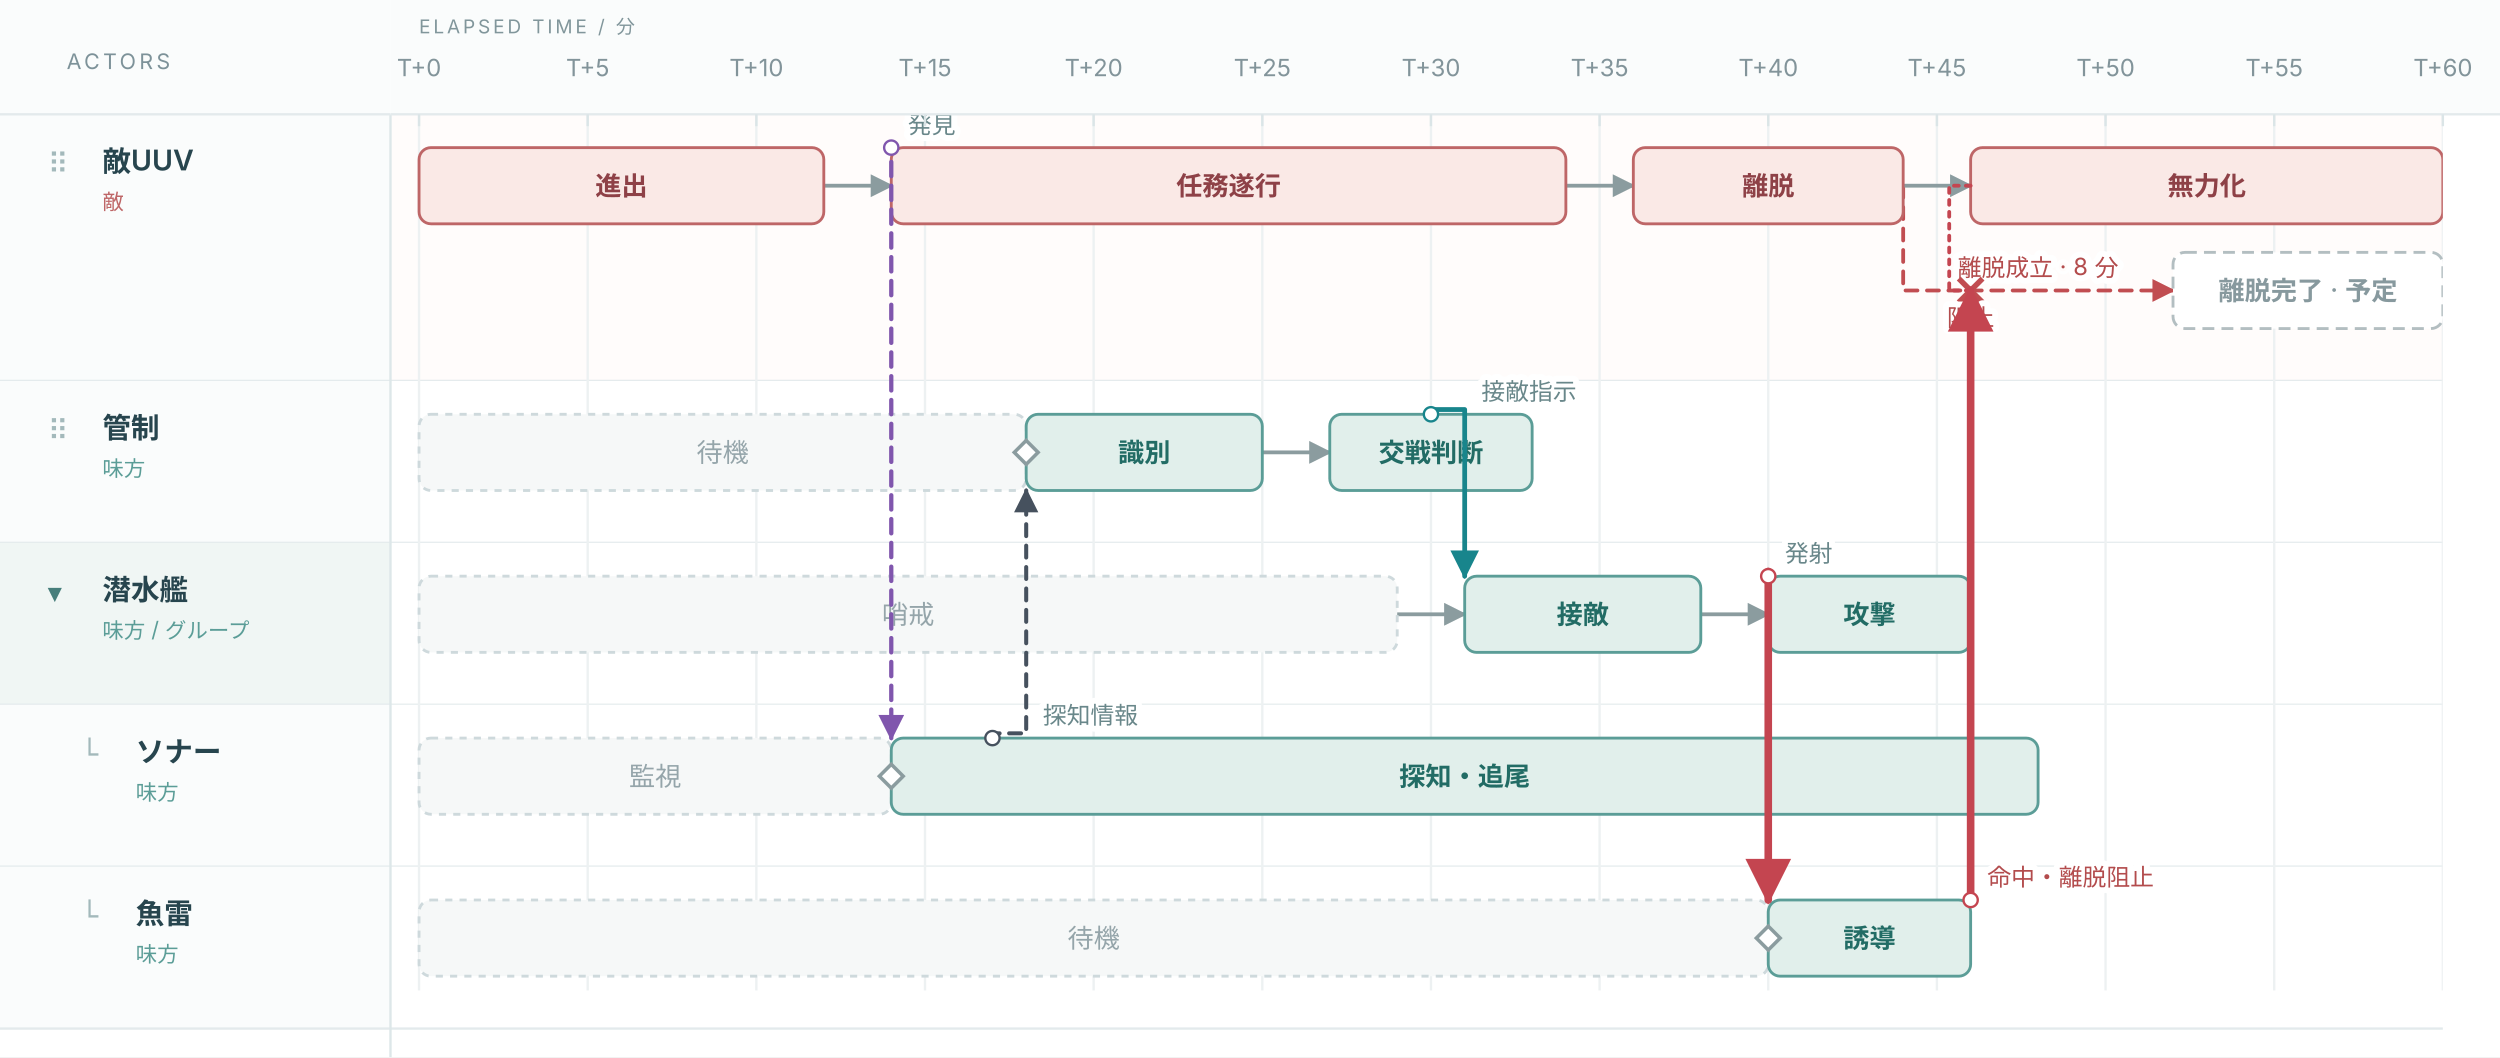
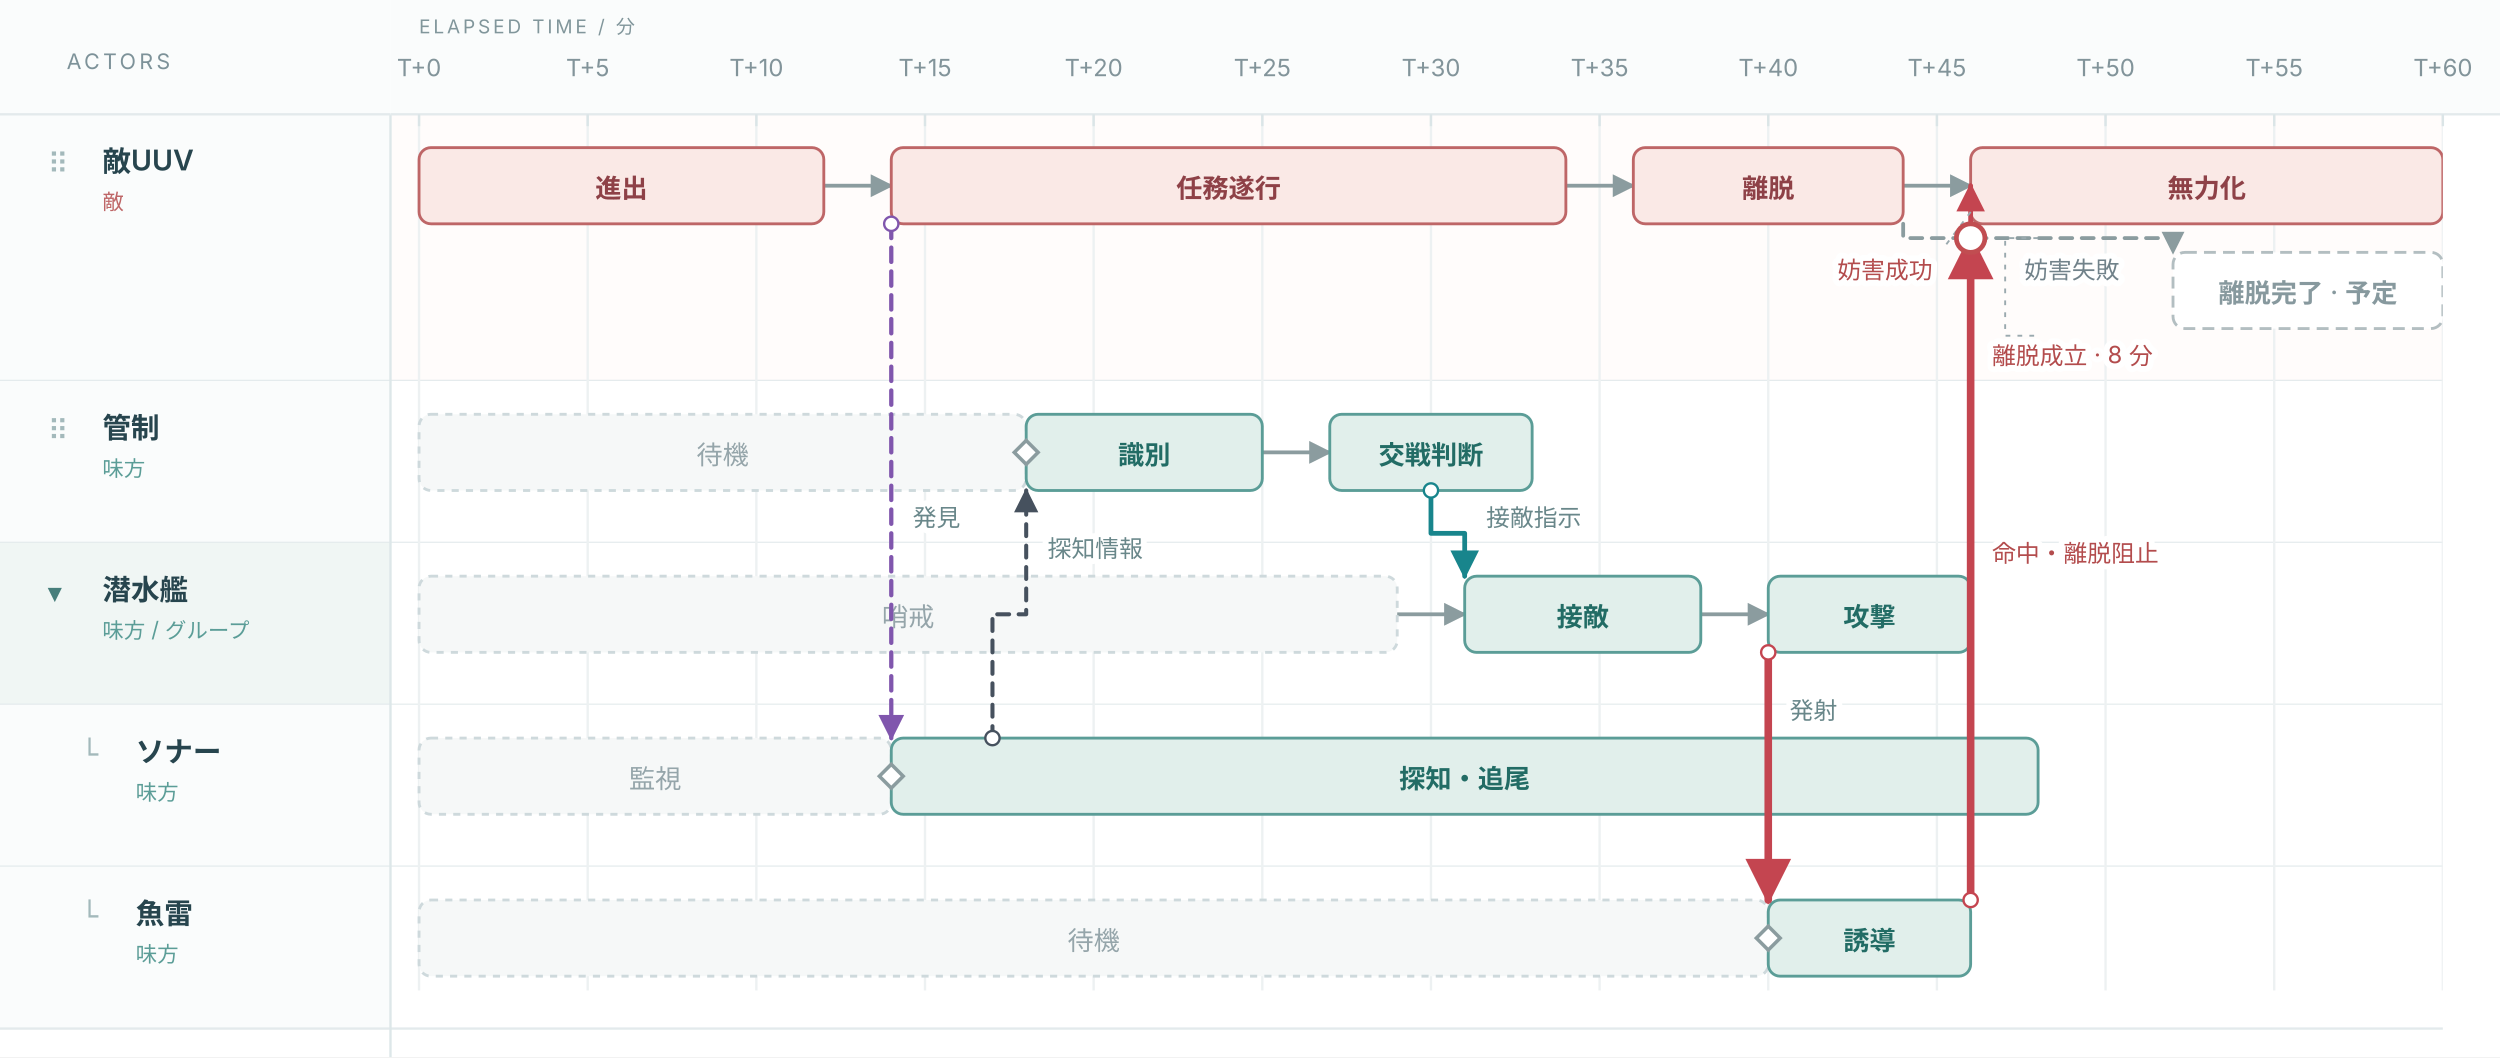
- <svg xmlns="http://www.w3.org/2000/svg" id="timeline" role="img" aria-label="Mission State Timeline" data-view="mission" width="1050" height="444" viewBox="0 0 1050 444">
+ <svg xmlns="http://www.w3.org/2000/svg" id="timeline" role="img" aria-label="Mission State Timeline" data-view="mission" width="1050" height="444" data-base-height="444" viewBox="0 0 1050 444">
  <style>
-     text{font-family:Inter,"Segoe UI","Noto Sans JP",sans-serif}.grid{stroke:#edf1f2;stroke-width:1}.tick{fill:#82949a;font-size:10px}.rowline{stroke:#e3eaec;stroke-width:1}.state{cursor:grab}.state:active{cursor:grabbing}.state .body{stroke-width:1.2}.state.selected .body{stroke:#087f80;stroke-width:2.4}.state:hover .body{stroke-width:2}.state text{pointer-events:none}.state .resize{cursor:ew-resize;fill:#fff;fill-opacity:0}.state .handle-line{stroke:#69948d;opacity:0;pointer-events:none}.state:hover .handle-line,.state.selected .handle-line{opacity:1}.edge{cursor:pointer}.edge .hit{stroke:transparent;stroke-width:13;fill:none}.edge .line{fill:none;stroke-linejoin:round;stroke-linecap:round;stroke-width:1.6}.edge.selected .line{stroke-width:3}.edge:hover .line{stroke-width:2.6}.edge-label{font-size:10px;paint-order:stroke;stroke:#fff;stroke-width:5;stroke-linejoin:round;fill:#69878a}.edge.block .edge-label{fill:#b34c4d}.dimmed{opacity:.17}.actor-label{cursor:grab}.actor-label text{pointer-events:none}.actor-label:hover .actor-bg{fill:#edf5f3}.actor-label.selected .actor-bg{fill:#e4f1ec}.actor-label .actor-name{font-size:12px;fill:#27454e;font-weight:600}.blocked-cross{stroke:#c14d51;stroke-width:2.3;fill:none}.pending-ring{fill:none;stroke:#098784;stroke-width:2;stroke-dasharray:4 3}.drop-indicator{stroke:#087f80;stroke-width:3}.export-hide{display:none}svg[data-view="interaction"] .state:not(.selected) .body{fill-opacity:.25}
+     text{font-family:Inter,"Segoe UI","Noto Sans JP",sans-serif}.grid{stroke:#edf1f2;stroke-width:1}.tick{fill:#82949a;font-size:10px}.rowline{stroke:#e3eaec;stroke-width:1}.state{cursor:grab}.state:active{cursor:grabbing}.state .body{stroke-width:1.2}.state.selected .body{stroke:#087f80;stroke-width:2.4}.state:hover .body{stroke-width:2}.state text{pointer-events:none}.state .resize{cursor:ew-resize;fill:#fff;fill-opacity:0}.state .handle-line{stroke:#69948d;opacity:0;pointer-events:none}.state:hover .handle-line,.state.selected .handle-line{opacity:1}.edge{cursor:pointer}.edge .hit{stroke:transparent;stroke-width:13;fill:none}.edge .line{fill:none;stroke-linejoin:round;stroke-linecap:round;stroke-width:1.6}.edge.selected .line{stroke-width:3}.edge:hover .line{stroke-width:2.6}.edge-label{font-size:10px;paint-order:stroke;stroke:#fff;stroke-width:5;stroke-linejoin:round;fill:#69878a}.edge.block .edge-label{fill:#b34c4d}.dimmed{opacity:.17}.actor-label{cursor:grab}.actor-label text{pointer-events:none}.actor-label:hover .actor-bg{fill:#edf5f3}.actor-label.selected .actor-bg{fill:#e4f1ec}.actor-label .actor-name{font-size:12px;fill:#27454e;font-weight:600}.intervention-node{stroke:#c14d51;stroke-width:2;fill:white}.intervention-point.selected .intervention-node,.intervention-point:hover .intervention-node{stroke-width:3}.pending-ring{fill:none;stroke:#098784;stroke-width:2;stroke-dasharray:4 3}.drop-indicator{stroke:#087f80;stroke-width:3}.export-hide{display:none}svg[data-view="interaction"] .state:not(.selected) .body{fill-opacity:.25}
  </style>
  <defs>
    <marker id="arrow-gray" viewBox="0 0 10 10" refX="9" refY="5" markerWidth="6" markerHeight="6" orient="auto-start-reverse">
      <path d="M 0 0 L 10 5 L 0 10 z" fill="#8b9c9f" />
    </marker>
    <marker id="arrow-teal" viewBox="0 0 10 10" refX="9" refY="5" markerWidth="6" markerHeight="6" orient="auto-start-reverse">
      <path d="M 0 0 L 10 5 L 0 10 z" fill="#388c91" />
    </marker>
    <marker id="arrow-red" viewBox="0 0 10 10" refX="9" refY="5" markerWidth="6" markerHeight="6" orient="auto-start-reverse">
      <path d="M 0 0 L 10 5 L 0 10 z" fill="#c14d51" />
    </marker>
  </defs>
  <rect width="1050" height="444" fill="white" />
  <defs>
    <clipPath id="plot-clip">
      <rect x="164" y="48" width="862" height="396" />
    </clipPath>
  </defs>
  <g id="plot" clip-path="url(#plot-clip)">
    <defs>
      <marker id="arrow-detection" viewBox="0 0 10 10" refX="9" refY="5" markerWidth="6" markerHeight="6" orient="auto">
        <path d="M 0 0 L 10 5 L 0 10 z" fill="#8056ad" />
      </marker>
      <marker id="arrow-observation" viewBox="0 0 10 10" refX="9" refY="5" markerWidth="6" markerHeight="6" orient="auto">
        <path d="M 0 0 L 10 5 L 0 10 z" fill="#8056ad" />
      </marker>
      <marker id="arrow-command" viewBox="0 0 10 10" refX="9" refY="5" markerWidth="6" markerHeight="6" orient="auto">
        <path d="M 0 0 L 10 5 L 0 10 z" fill="#18858c" />
      </marker>
      <marker id="arrow-information" viewBox="0 0 10 10" refX="9" refY="5" markerWidth="6" markerHeight="6" orient="auto">
        <path d="M 0 0 L 10 5 L 0 10 z" fill="#46515e" />
      </marker>
      <marker id="arrow-support" viewBox="0 0 10 10" refX="9" refY="5" markerWidth="6" markerHeight="6" orient="auto">
        <path d="M 0 0 L 10 5 L 0 10 z" fill="#18858c" />
      </marker>
      <marker id="arrow-attack" viewBox="0 0 10 10" refX="9" refY="5" markerWidth="6" markerHeight="6" orient="auto">
        <path d="M 0 0 L 10 5 L 0 10 z" fill="#c44550" />
      </marker>
      <marker id="arrow-interference" viewBox="0 0 10 10" refX="9" refY="5" markerWidth="6" markerHeight="6" orient="auto">
        <path d="M 0 0 L 10 5 L 0 10 z" fill="#c44550" />
      </marker>
    </defs>
    <rect data-row="enemy" x="164" y="48" width="886" height="112" fill="#fffcfb" />
    <line class="rowline" x1="0" y1="160" x2="1050" y2="160" />
    <rect data-row="control" x="164" y="160" width="886" height="68" fill="#fff" />
    <line class="rowline" x1="0" y1="228" x2="1050" y2="228" />
    <rect data-row="uuv" x="164" y="228" width="886" height="68" fill="#fff" />
    <line class="rowline" x1="0" y1="296" x2="1050" y2="296" />
    <rect data-row="sensor" x="164" y="296" width="886" height="68" fill="#fff" />
    <line class="rowline" x1="0" y1="364" x2="1050" y2="364" />
    <rect data-row="torpedo" x="164" y="364" width="886" height="68" fill="#fff" />
    <line class="rowline" x1="0" y1="432" x2="1050" y2="432" />
    <line class="grid" x1="176" y1="48" x2="176" y2="416" />
    <line class="grid" x1="246.833" y1="48" x2="246.833" y2="416" />
    <line class="grid" x1="317.667" y1="48" x2="317.667" y2="416" />
    <line class="grid" x1="388.5" y1="48" x2="388.5" y2="416" />
    <line class="grid" x1="459.333" y1="48" x2="459.333" y2="416" />
    <line class="grid" x1="530.167" y1="48" x2="530.167" y2="416" />
    <line class="grid" x1="601" y1="48" x2="601" y2="416" />
    <line class="grid" x1="671.833" y1="48" x2="671.833" y2="416" />
    <line class="grid" x1="742.667" y1="48" x2="742.667" y2="416" />
    <line class="grid" x1="813.5" y1="48" x2="813.5" y2="416" />
    <line class="grid" x1="884.333" y1="48" x2="884.333" y2="416" />
    <line class="grid" x1="955.167" y1="48" x2="955.167" y2="416" />
    <line class="grid" x1="1026" y1="48" x2="1026" y2="416" />
    <g data-type="transition" data-id="et1" class="edge">
-       <path class="hit" d="M 346 78 V 78 H 374.333" />
-       <path class="line" d="M 346 78 V 78 H 374.333" stroke="#8b9c9f" marker-end="url(#arrow-gray)" />
+       <path class="hit" d="M 346 78 L 374.333 78" />
+       <path class="line" d="M 346 78 L 374.333 78" stroke="#8b9c9f" marker-end="url(#arrow-gray)" />
    </g>
    <g data-type="transition" data-id="et2" class="edge">
-       <path class="hit" d="M 657.667 78 V 78 H 686" />
-       <path class="line" d="M 657.667 78 V 78 H 686" stroke="#8b9c9f" marker-end="url(#arrow-gray)" />
+       <path class="hit" d="M 657.667 78 L 686 78" />
+       <path class="line" d="M 657.667 78 L 686 78" stroke="#8b9c9f" marker-end="url(#arrow-gray)" />
    </g>
    <g data-type="transition" data-id="escape" class="edge block">
-       <path class="hit" d="M 799.333 78 V 122 H 912.667" />
-       <path class="line" d="M 799.333 78 V 122 H 912.667" stroke="#c14d51" stroke-dasharray="5 4" marker-end="url(#arrow-red)" />
-       <text class="edge-label" x="856" y="116" text-anchor="middle">離脱成立 · 8 分</text>
-       <path class="blocked-cross" d="M 822.667 117 l 10 10 M 832.667 117 l -10 10" />
-       <text class="edge-label" x="827.667" y="137" text-anchor="middle">阻止</text>
+       <path class="hit" d="M 799.333 94 L 799.333 100 L 912.667 100 L 912.667 106" />
+       <path class="line" d="M 799.333 94 L 799.333 100 L 912.667 100 L 912.667 106" stroke="#8b9c9f" stroke-dasharray="5 4" marker-end="url(#arrow-gray)" />
+       <path class="label-leader" d="M 856 100 L 842.167 100 L 842.167 141 L 856 141" fill="none" stroke="#9aa9ae" stroke-width="0.8" stroke-dasharray="2 3" pointer-events="none" />
+       <text class="edge-label" x="836.667" y="153" text-anchor="start" data-label-text="離脱成立 · 8 分" data-preferred-x="856" data-preferred-y="92" data-original-anchor="middle" data-label-box="{&quot;x&quot;:832.6666666666666,&quot;y&quot;:141,&quot;width&quot;:89.00000000000001,&quot;height&quot;:17}">
+         <tspan x="836.667" y="153">離脱成立 · 8 分</tspan>
+       </text>
+       <text class="edge-label branch-label failure-label" data-branch="failure" data-intervention="hit" x="850.167" y="117" text-anchor="start" style="fill:#71828a" data-label-text="妨害失敗" data-preferred-x="870.1666666666666" data-preferred-y="92" data-original-anchor="middle" data-label-box="{&quot;x&quot;:846.1666666666666,&quot;y&quot;:105,&quot;width&quot;:48,&quot;height&quot;:17}">
+         <tspan x="850.167" y="117">妨害失敗</tspan>
+       </text>
    </g>
    <g data-type="transition" data-id="disabled" class="edge">
-       <path class="hit" d="M 799.333 78 V 78 H 827.667" />
-       <path class="line" d="M 799.333 78 V 78 H 827.667" stroke="#8b9c9f" marker-end="url(#arrow-gray)" />
+       <path class="hit" d="M 799.333 78 L 827.667 78" />
+       <path class="line" d="M 799.333 78 L 827.667 78" stroke="#8b9c9f" marker-end="url(#arrow-gray)" />
    </g>
    <g data-type="transition" data-id="st1" class="edge">
-       <path class="hit" d="M 374.333 326 V 326 H 374.333" />
-       <path class="line" d="M 374.333 326 V 326 H 374.333" stroke="#8b9c9f" marker-end="url(#arrow-gray)" />
+       <path class="hit" d="M 374.333 326" />
+       <path class="line" d="M 374.333 326" stroke="#8b9c9f" marker-end="url(#arrow-gray)" />
    </g>
    <g data-type="transition" data-id="ct1" class="edge">
-       <path class="hit" d="M 431 190 V 190 H 431" />
-       <path class="line" d="M 431 190 V 190 H 431" stroke="#8b9c9f" marker-end="url(#arrow-gray)" />
+       <path class="hit" d="M 431 190" />
+       <path class="line" d="M 431 190" stroke="#8b9c9f" marker-end="url(#arrow-gray)" />
    </g>
    <g data-type="transition" data-id="ct2" class="edge">
-       <path class="hit" d="M 530.167 190 V 190 H 558.5" />
-       <path class="line" d="M 530.167 190 V 190 H 558.5" stroke="#8b9c9f" marker-end="url(#arrow-gray)" />
+       <path class="hit" d="M 530.167 190 L 558.5 190" />
+       <path class="line" d="M 530.167 190 L 558.5 190" stroke="#8b9c9f" marker-end="url(#arrow-gray)" />
    </g>
    <g data-type="transition" data-id="ut1" class="edge">
-       <path class="hit" d="M 586.833 258 V 258 H 615.167" />
-       <path class="line" d="M 586.833 258 V 258 H 615.167" stroke="#8b9c9f" marker-end="url(#arrow-gray)" />
+       <path class="hit" d="M 586.833 258 L 615.167 258" />
+       <path class="line" d="M 586.833 258 L 615.167 258" stroke="#8b9c9f" marker-end="url(#arrow-gray)" />
    </g>
    <g data-type="transition" data-id="ut2" class="edge">
-       <path class="hit" d="M 714.333 258 V 258 H 742.667" />
-       <path class="line" d="M 714.333 258 V 258 H 742.667" stroke="#8b9c9f" marker-end="url(#arrow-gray)" />
+       <path class="hit" d="M 714.333 258 L 742.667 258" />
+       <path class="line" d="M 714.333 258 L 742.667 258" stroke="#8b9c9f" marker-end="url(#arrow-gray)" />
    </g>
    <g data-type="transition" data-id="tt1" class="edge">
-       <path class="hit" d="M 742.667 394 V 394 H 742.667" />
-       <path class="line" d="M 742.667 394 V 394 H 742.667" stroke="#8b9c9f" marker-end="url(#arrow-gray)" />
+       <path class="hit" d="M 742.667 394" />
+       <path class="line" d="M 742.667 394" stroke="#8b9c9f" marker-end="url(#arrow-gray)" />
    </g>
    <g class="state" data-type="state" data-id="e1">
      <defs>
        <clipPath id="clip-0">
-           <rect x="181" y="62" width="160" height="32" />
+           <rect x="180" y="62" width="162" height="32" />
        </clipPath>
      </defs>
      <rect class="body" x="176" y="62" width="170" height="32" rx="5" fill="#fae9e6" stroke="#be6667" />
-       <text x="261" y="82" text-anchor="middle" fill="#8e4147" font-size="11" font-weight="550" clip-path="url(#clip-0)">進出</text>
+       <text x="261" y="82" text-anchor="middle" fill="#8e4147" font-size="11" font-weight="550" clip-path="url(#clip-0)" class="state-name">
+         <tspan x="261" y="83">進出</tspan>
+       </text>
    </g>
    <g class="state" data-type="state" data-id="e2">
      <defs>
        <clipPath id="clip-1">
-           <rect x="379.333" y="62" width="273.333" height="32" />
+           <rect x="378.333" y="62" width="275.333" height="32" />
        </clipPath>
      </defs>
      <rect class="body" x="374.333" y="62" width="283.333" height="32" rx="5" fill="#fae9e6" stroke="#be6667" />
-       <text x="516" y="82" text-anchor="middle" fill="#8e4147" font-size="11" font-weight="550" clip-path="url(#clip-1)">任務遂行</text>
+       <text x="516" y="82" text-anchor="middle" fill="#8e4147" font-size="11" font-weight="550" clip-path="url(#clip-1)" class="state-name">
+         <tspan x="516" y="83">任務遂行</tspan>
+       </text>
    </g>
    <g class="state" data-type="state" data-id="e3">
      <defs>
        <clipPath id="clip-2">
-           <rect x="691" y="62" width="103.333" height="32" />
+           <rect x="690" y="62" width="105.333" height="32" />
        </clipPath>
      </defs>
      <rect class="body" x="686" y="62" width="113.333" height="32" rx="5" fill="#fae9e6" stroke="#be6667" />
-       <text x="742.667" y="82" text-anchor="middle" fill="#8e4147" font-size="11" font-weight="550" clip-path="url(#clip-2)">離脱</text>
+       <text x="742.667" y="82" text-anchor="middle" fill="#8e4147" font-size="11" font-weight="550" clip-path="url(#clip-2)" class="state-name">
+         <tspan x="742.667" y="83">離脱</tspan>
+       </text>
    </g>
    <g class="state" data-type="state" data-id="e4">
      <defs>
        <clipPath id="clip-3">
-           <rect x="917.667" y="106" width="103.333" height="32" />
+           <rect x="916.667" y="106" width="105.333" height="32" />
        </clipPath>
      </defs>
      <rect class="body" x="912.667" y="106" width="113.333" height="32" rx="5" fill="#fff" stroke="#b3bec1" stroke-dasharray="5 3" />
-       <text x="969.333" y="126" text-anchor="middle" fill="#87999e" font-size="11" font-weight="550" clip-path="url(#clip-3)">離脱完了 · 予定</text>
+       <text x="969.333" y="126" text-anchor="middle" fill="#87999e" font-size="11" font-weight="550" clip-path="url(#clip-3)" class="state-name">
+         <tspan x="969.333" y="127">離脱完了 · 予定</tspan>
+       </text>
    </g>
    <g class="state" data-type="state" data-id="e5">
      <defs>
        <clipPath id="clip-4">
-           <rect x="832.667" y="62" width="188.333" height="32" />
+           <rect x="831.667" y="62" width="190.333" height="32" />
        </clipPath>
      </defs>
      <rect class="body" x="827.667" y="62" width="198.333" height="32" rx="5" fill="#fae9e6" stroke="#be6667" />
-       <text x="926.833" y="82" text-anchor="middle" fill="#8e4147" font-size="11" font-weight="550" clip-path="url(#clip-4)">無力化</text>
+       <text x="926.833" y="82" text-anchor="middle" fill="#8e4147" font-size="11" font-weight="550" clip-path="url(#clip-4)" class="state-name">
+         <tspan x="926.833" y="83">無力化</tspan>
+       </text>
    </g>
    <g class="state" data-type="state" data-id="s1">
      <defs>
        <clipPath id="clip-5">
-           <rect x="181" y="310" width="188.333" height="32" />
+           <rect x="180" y="310" width="190.333" height="32" />
        </clipPath>
      </defs>
      <rect class="body" x="176" y="310" width="198.333" height="32" rx="5" fill="#f6f8f8" stroke="#ced9dc" stroke-dasharray="3 3" />
-       <text x="275.167" y="330" text-anchor="middle" fill="#95a5aa" font-size="11" font-weight="400" clip-path="url(#clip-5)">監視</text>
+       <text x="275.167" y="330" text-anchor="middle" fill="#95a5aa" font-size="11" font-weight="400" clip-path="url(#clip-5)" class="state-name">
+         <tspan x="275.167" y="331">監視</tspan>
+       </text>
    </g>
    <g class="state" data-type="state" data-id="s2">
      <defs>
        <clipPath id="clip-6">
-           <rect x="379.333" y="310" width="471.667" height="32" />
+           <rect x="378.333" y="310" width="473.667" height="32" />
        </clipPath>
      </defs>
      <rect class="body" x="374.333" y="310" width="481.667" height="32" rx="5" fill="#e1efeb" stroke="#5b9d97" />
-       <text x="615.167" y="330" text-anchor="middle" fill="#226c65" font-size="11" font-weight="550" clip-path="url(#clip-6)">探知・追尾</text>
+       <text x="615.167" y="330" text-anchor="middle" fill="#226c65" font-size="11" font-weight="550" clip-path="url(#clip-6)" class="state-name">
+         <tspan x="615.167" y="331">探知・追尾</tspan>
+       </text>
    </g>
    <g class="state" data-type="state" data-id="c1">
      <defs>
        <clipPath id="clip-7">
-           <rect x="181" y="174" width="245" height="32" />
+           <rect x="180" y="174" width="247" height="32" />
        </clipPath>
      </defs>
      <rect class="body" x="176" y="174" width="255" height="32" rx="5" fill="#f6f8f8" stroke="#ced9dc" stroke-dasharray="3 3" />
-       <text x="303.5" y="194" text-anchor="middle" fill="#95a5aa" font-size="11" font-weight="400" clip-path="url(#clip-7)">待機</text>
+       <text x="303.5" y="194" text-anchor="middle" fill="#95a5aa" font-size="11" font-weight="400" clip-path="url(#clip-7)" class="state-name">
+         <tspan x="303.5" y="195">待機</tspan>
+       </text>
    </g>
    <g class="state" data-type="state" data-id="c2">
      <defs>
        <clipPath id="clip-8">
-           <rect x="436" y="174" width="89.167" height="32" />
+           <rect x="435" y="174" width="91.167" height="32" />
        </clipPath>
      </defs>
      <rect class="body" x="431" y="174" width="99.167" height="32" rx="5" fill="#e1efeb" stroke="#5b9d97" />
-       <text x="480.583" y="194" text-anchor="middle" fill="#226c65" font-size="11" font-weight="550" clip-path="url(#clip-8)">識別</text>
+       <text x="480.583" y="194" text-anchor="middle" fill="#226c65" font-size="11" font-weight="550" clip-path="url(#clip-8)" class="state-name">
+         <tspan x="480.583" y="195">識別</tspan>
+       </text>
    </g>
    <g class="state" data-type="state" data-id="c3">
      <defs>
        <clipPath id="clip-9">
-           <rect x="563.5" y="174" width="75" height="32" />
+           <rect x="562.5" y="174" width="77" height="32" />
        </clipPath>
      </defs>
      <rect class="body" x="558.5" y="174" width="85" height="32" rx="5" fill="#e1efeb" stroke="#5b9d97" />
-       <text x="601" y="194" text-anchor="middle" fill="#226c65" font-size="11" font-weight="550" clip-path="url(#clip-9)">交戦判断</text>
+       <text x="601" y="194" text-anchor="middle" fill="#226c65" font-size="11" font-weight="550" clip-path="url(#clip-9)" class="state-name">
+         <tspan x="601" y="195">交戦判断</tspan>
+       </text>
    </g>
    <g class="state" data-type="state" data-id="u1">
      <defs>
        <clipPath id="clip-10">
-           <rect x="181" y="242" width="400.833" height="32" />
+           <rect x="180" y="242" width="402.833" height="32" />
        </clipPath>
      </defs>
      <rect class="body" x="176" y="242" width="410.833" height="32" rx="5" fill="#f6f8f8" stroke="#ced9dc" stroke-dasharray="3 3" />
-       <text x="381.417" y="262" text-anchor="middle" fill="#95a5aa" font-size="11" font-weight="400" clip-path="url(#clip-10)">哨戒</text>
+       <text x="381.417" y="262" text-anchor="middle" fill="#95a5aa" font-size="11" font-weight="400" clip-path="url(#clip-10)" class="state-name">
+         <tspan x="381.417" y="263">哨戒</tspan>
+       </text>
    </g>
    <g class="state" data-type="state" data-id="u2">
      <defs>
        <clipPath id="clip-11">
-           <rect x="620.167" y="242" width="89.167" height="32" />
+           <rect x="619.167" y="242" width="91.167" height="32" />
        </clipPath>
      </defs>
      <rect class="body" x="615.167" y="242" width="99.167" height="32" rx="5" fill="#e1efeb" stroke="#5b9d97" />
-       <text x="664.75" y="262" text-anchor="middle" fill="#226c65" font-size="11" font-weight="550" clip-path="url(#clip-11)">接敵</text>
+       <text x="664.75" y="262" text-anchor="middle" fill="#226c65" font-size="11" font-weight="550" clip-path="url(#clip-11)" class="state-name">
+         <tspan x="664.75" y="263">接敵</tspan>
+       </text>
    </g>
    <g class="state" data-type="state" data-id="u3">
      <defs>
        <clipPath id="clip-12">
-           <rect x="747.667" y="242" width="75" height="32" />
+           <rect x="746.667" y="242" width="77" height="32" />
        </clipPath>
      </defs>
      <rect class="body" x="742.667" y="242" width="85" height="32" rx="5" fill="#e1efeb" stroke="#5b9d97" />
-       <text x="785.167" y="262" text-anchor="middle" fill="#226c65" font-size="11" font-weight="550" clip-path="url(#clip-12)">攻撃</text>
+       <text x="785.167" y="262" text-anchor="middle" fill="#226c65" font-size="11" font-weight="550" clip-path="url(#clip-12)" class="state-name">
+         <tspan x="785.167" y="263">攻撃</tspan>
+       </text>
    </g>
    <g class="state" data-type="state" data-id="t1">
      <defs>
        <clipPath id="clip-13">
-           <rect x="181" y="378" width="556.667" height="32" />
+           <rect x="180" y="378" width="558.667" height="32" />
        </clipPath>
      </defs>
      <rect class="body" x="176" y="378" width="566.667" height="32" rx="5" fill="#f6f8f8" stroke="#ced9dc" stroke-dasharray="3 3" />
-       <text x="459.333" y="398" text-anchor="middle" fill="#95a5aa" font-size="11" font-weight="400" clip-path="url(#clip-13)">待機</text>
+       <text x="459.333" y="398" text-anchor="middle" fill="#95a5aa" font-size="11" font-weight="400" clip-path="url(#clip-13)" class="state-name">
+         <tspan x="459.333" y="399">待機</tspan>
+       </text>
    </g>
    <g class="state" data-type="state" data-id="t2">
      <defs>
        <clipPath id="clip-14">
-           <rect x="747.667" y="378" width="75" height="32" />
+           <rect x="746.667" y="378" width="77" height="32" />
        </clipPath>
      </defs>
      <rect class="body" x="742.667" y="378" width="85" height="32" rx="5" fill="#e1efeb" stroke="#5b9d97" />
-       <text x="785.167" y="398" text-anchor="middle" fill="#226c65" font-size="11" font-weight="550" clip-path="url(#clip-14)">誘導</text>
+       <text x="785.167" y="398" text-anchor="middle" fill="#226c65" font-size="11" font-weight="550" clip-path="url(#clip-14)" class="state-name">
+         <tspan x="785.167" y="399">誘導</tspan>
+       </text>
    </g>
    <g data-type="transition" data-id="st1" class="edge">
      <path d="M 374.333 321 l 5 5 -5 5 -5 -5 Z" fill="white" stroke="#8b9c9f" stroke-width="1.5" />
    </g>
    <g data-type="transition" data-id="ct1" class="edge">
      <path d="M 431 185 l 5 5 -5 5 -5 -5 Z" fill="white" stroke="#8b9c9f" stroke-width="1.5" />
    </g>
    <g data-type="transition" data-id="tt1" class="edge">
      <path d="M 742.667 389 l 5 5 -5 5 -5 -5 Z" fill="white" stroke="#8b9c9f" stroke-width="1.5" />
    </g>
    <g class="edge" data-type="interaction" data-id="detect">
-       <path class="hit" d="M 374.333 62 V 60 H 374.333 V 310" />
-       <path class="line" d="M 374.333 62 V 60 H 374.333 V 310" stroke="#8056ad" stroke-dasharray="6 4" style="stroke-width:1.8" marker-end="url(#arrow-detection)" />
-       <circle cx="374.333" cy="62" r="3" fill="white" stroke="#8056ad" />
-       <text class="edge-label interaction-label" data-full-label="発見" data-short-label="発見" x="381.333" y="56">発見</text>
+       <path class="hit" d="M 374.333 94 L 374.333 202 L 374.333 310" />
+       <path class="line" d="M 374.333 94 L 374.333 202 L 374.333 310" stroke="#8056ad" stroke-dasharray="6 4" style="stroke-width:1.8" marker-end="url(#arrow-detection)" />
+       <circle cx="374.333" cy="94" r="3" fill="white" stroke="#8056ad" />
+       <text class="edge-label interaction-label" data-full-label="発見" data-short-label="発見" x="383.333" y="221" data-label-text="発見" data-preferred-x="381.3333333333333" data-preferred-y="198" data-original-anchor="start" text-anchor="start" data-label-box="{&quot;x&quot;:379.3333333333333,&quot;y&quot;:209,&quot;width&quot;:28,&quot;height&quot;:17}">
+         <tspan x="383.333" y="221">発見</tspan>
+       </text>
    </g>
    <g class="edge" data-type="interaction" data-id="report">
-       <path class="hit" d="M 416.833 310 V 308 H 431 V 206" />
-       <path class="line" d="M 416.833 310 V 308 H 431 V 206" stroke="#46515e" stroke-dasharray="5 4" style="stroke-width:1.7" marker-end="url(#arrow-information)" />
+       <path class="hit" d="M 416.833 310 L 416.833 258 L 431 258 L 431 206" />
+       <path class="line" d="M 416.833 310 L 416.833 258 L 431 258 L 431 206" stroke="#46515e" stroke-dasharray="5 4" style="stroke-width:1.7" marker-end="url(#arrow-information)" />
      <circle cx="416.833" cy="310" r="3" fill="white" stroke="#46515e" />
-       <text class="edge-label interaction-label" data-full-label="探知情報" data-short-label="探知情報" x="438" y="304">探知情報</text>
+       <text class="edge-label interaction-label" data-full-label="探知情報" data-short-label="探知情報" x="440" y="234" data-label-text="探知情報" data-preferred-x="438" data-preferred-y="254" data-original-anchor="start" text-anchor="start" data-label-box="{&quot;x&quot;:436,&quot;y&quot;:222,&quot;width&quot;:48,&quot;height&quot;:17}">
+         <tspan x="440" y="234">探知情報</tspan>
+       </text>
    </g>
    <g class="edge" data-type="interaction" data-id="order">
-       <path class="hit" d="M 601 174 V 172 H 615.167 V 242" />
-       <path class="line" d="M 601 174 V 172 H 615.167 V 242" stroke="#18858c" style="stroke-width:2" marker-end="url(#arrow-command)" />
-       <circle cx="601" cy="174" r="3" fill="white" stroke="#18858c" />
-       <text class="edge-label interaction-label" data-full-label="接敵指示" data-short-label="接敵指示" x="622.167" y="168">接敵指示</text>
+       <path class="hit" d="M 601 206 L 601 224 L 615.167 224 L 615.167 242" />
+       <path class="line" d="M 601 206 L 601 224 L 615.167 224 L 615.167 242" stroke="#18858c" style="stroke-width:2" marker-end="url(#arrow-command)" />
+       <circle cx="601" cy="206" r="3" fill="white" stroke="#18858c" />
+       <text class="edge-label interaction-label" data-full-label="接敵指示" data-short-label="接敵指示" x="624.167" y="221" data-label-text="接敵指示" data-preferred-x="622.1666666666666" data-preferred-y="220" data-original-anchor="start" text-anchor="start" data-label-box="{&quot;x&quot;:620.1666666666666,&quot;y&quot;:209,&quot;width&quot;:48,&quot;height&quot;:17}">
+         <tspan x="624.167" y="221">接敵指示</tspan>
+       </text>
    </g>
    <g class="edge" data-type="interaction" data-id="launch">
-       <path class="hit" d="M 742.667 242 V 240 H 742.667 V 378" />
-       <path class="line" d="M 742.667 242 V 240 H 742.667 V 378" stroke="#c44550" style="stroke-width:3.2" marker-end="url(#arrow-attack)" />
-       <circle cx="742.667" cy="242" r="3" fill="white" stroke="#c44550" />
-       <text class="edge-label interaction-label" data-full-label="発射" data-short-label="発射" x="749.667" y="236">発射</text>
+       <path class="hit" d="M 742.667 274 L 742.667 326 L 742.667 378" />
+       <path class="line" d="M 742.667 274 L 742.667 326 L 742.667 378" stroke="#c44550" style="stroke-width:3.2" marker-end="url(#arrow-attack)" />
+       <circle cx="742.667" cy="274" r="3" fill="white" stroke="#c44550" />
+       <text class="edge-label interaction-label" data-full-label="発射" data-short-label="発射" x="751.667" y="302" data-label-text="発射" data-preferred-x="749.6666666666666" data-preferred-y="322" data-original-anchor="start" text-anchor="start" data-label-box="{&quot;x&quot;:747.6666666666666,&quot;y&quot;:290,&quot;width&quot;:28,&quot;height&quot;:17}">
+         <tspan x="751.667" y="302">発射</tspan>
+       </text>
    </g>
    <g class="edge block" data-type="interaction" data-id="hit">
-       <path class="hit" d="M 827.667 378 V 376 H 827.667 V 122" />
-       <path class="line" d="M 827.667 378 V 376 H 827.667 V 122" stroke="#c44550" style="stroke-width:3.2" marker-end="url(#arrow-attack)" />
+       <path class="hit" d="M 827.667 378 L 827.667 239 L 827.667 100" />
+       <path class="line" d="M 827.667 378 L 827.667 239 L 827.667 100" stroke="#c44550" style="stroke-width:3.2" marker-end="url(#arrow-attack)" />
      <circle cx="827.667" cy="378" r="3" fill="white" stroke="#c44550" />
-       <text class="edge-label interaction-label" data-full-label="命中・離脱阻止" data-short-label="命中・離脱阻止" x="834.667" y="372">命中・離脱阻止</text>
-       <path class="line" d="M 827.667 122 H 818.667 V 78 H 827.667" stroke="#c44550" stroke-dasharray="2 3" />
+       <text class="edge-label interaction-label" data-full-label="命中・離脱阻止" data-short-label="命中・離脱阻止" x="836.667" y="236" data-label-text="命中・離脱阻止" data-preferred-x="834.6666666666666" data-preferred-y="235" data-original-anchor="start" text-anchor="start" data-label-box="{&quot;x&quot;:832.6666666666666,&quot;y&quot;:224,&quot;width&quot;:78,&quot;height&quot;:17}">
+         <tspan x="836.667" y="236">命中・離脱阻止</tspan>
+       </text>
+       <g class="edge outcome-branch" data-type="interaction" data-id="hit">
+         <path class="hit" d="M 827.667 100 L 827.667 78" />
+         <path class="line success-branch" d="M 827.667 100 L 827.667 78" stroke="#c44550" style="stroke-width:2" marker-end="url(#arrow-attack)" />
+         <path class="label-leader" d="M 827.667 89 L 815.667 105" fill="none" stroke="#9aa9ae" stroke-width="0.8" stroke-dasharray="2 3" pointer-events="none" />
+         <text class="edge-label branch-label" data-branch="success" x="771.667" y="117" text-anchor="start" data-label-text="妨害成功" data-preferred-x="815.6666666666666" data-preferred-y="89" data-original-anchor="end" data-label-box="{&quot;x&quot;:767.6666666666666,&quot;y&quot;:105,&quot;width&quot;:48,&quot;height&quot;:17}">
+           <tspan x="771.667" y="117">妨害成功</tspan>
+         </text>
+       </g>
+     </g>
+     <g class="edge intervention-point" data-type="interaction" data-id="hit">
+       <circle class="node-hit" cx="827.667" cy="100" r="11" fill="#fff" fill-opacity="0" />
+       <circle class="intervention-node" data-transition-id="escape" cx="827.667" cy="100" r="6" />
    </g>
  </g>
  <g id="actor-labels">
    <g class="actor-label" data-type="actor" data-id="enemy">
      <rect class="actor-bg" x="0" y="48" width="164" height="112" fill="#fafcfc" />
      <line class="rowline" x1="0" y1="160" x2="164" y2="160" />
      <text x="20" y="73" font-size="12" fill="#a3b9bb">⠿</text>
      <text class="actor-name" x="43" y="72">敵UUV</text>
      <text x="43" y="88" font-size="9" fill="#be6667">敵</text>
    </g>
    <g class="actor-label" data-type="actor" data-id="control">
      <rect class="actor-bg" x="0" y="160" width="164" height="68" fill="#fafcfc" />
      <line class="rowline" x1="0" y1="228" x2="164" y2="228" />
      <text x="20" y="185" font-size="12" fill="#a3b9bb">⠿</text>
      <text class="actor-name" x="43" y="184">管制</text>
      <text x="43" y="200" font-size="9" fill="#5b9d97">味方</text>
    </g>
    <g class="actor-label" data-type="actor" data-id="uuv">
      <rect class="actor-bg" x="0" y="228" width="164" height="68" fill="#f0f6f4" />
      <line class="rowline" x1="0" y1="296" x2="164" y2="296" />
      <g data-toggle="uuv" role="button" tabindex="0" aria-label="潜水艦を折りたたむ" aria-expanded="true">
        <rect x="14" y="238" width="24" height="28" fill="white" fill-opacity="0" />
        <text x="20" y="253" fill="#477e7b" font-size="12">▾</text>
      </g>
      <text class="actor-name" x="43" y="252">潜水艦</text>
      <text x="43" y="268" font-size="9" fill="#5b9d97">味方 / グループ</text>
    </g>
    <g class="actor-label" data-type="actor" data-id="sensor">
      <rect class="actor-bg" x="0" y="296" width="164" height="68" fill="#fafcfc" />
      <line class="rowline" x1="0" y1="364" x2="164" y2="364" />
      <text x="34" y="321" font-size="12" fill="#a3b9bb">└</text>
      <text class="actor-name" x="57" y="320">ソナー</text>
      <text x="57" y="336" font-size="9" fill="#5b9d97">味方</text>
    </g>
    <g class="actor-label" data-type="actor" data-id="torpedo">
      <rect class="actor-bg" x="0" y="364" width="164" height="68" fill="#fafcfc" />
      <line class="rowline" x1="0" y1="432" x2="164" y2="432" />
      <text x="34" y="389" font-size="12" fill="#a3b9bb">└</text>
      <text class="actor-name" x="57" y="388">魚雷</text>
      <text x="57" y="404" font-size="9" fill="#5b9d97">味方</text>
    </g>
    <line x1="164" y1="48" x2="164" y2="444" stroke="#dde7e9" />
  </g>
  <g id="time-ruler">
    <rect x="164" y="0" width="886" height="48" fill="#fafcfc" />
    <line class="rowline" x1="164" y1="48" x2="1050" y2="48" />
    <text x="176" y="14" font-size="8" letter-spacing="1.2" fill="#81969b">ELAPSED TIME / 分</text>
    <text class="tick" x="176" y="32" text-anchor="middle">T+0</text>
    <line x1="176" y1="53" x2="176" y2="48" stroke="#dbe5e7" />
    <text class="tick" x="246.833" y="32" text-anchor="middle">T+5</text>
    <line x1="246.833" y1="53" x2="246.833" y2="48" stroke="#dbe5e7" />
    <text class="tick" x="317.667" y="32" text-anchor="middle">T+10</text>
    <line x1="317.667" y1="53" x2="317.667" y2="48" stroke="#dbe5e7" />
    <text class="tick" x="388.5" y="32" text-anchor="middle">T+15</text>
    <line x1="388.5" y1="53" x2="388.5" y2="48" stroke="#dbe5e7" />
    <text class="tick" x="459.333" y="32" text-anchor="middle">T+20</text>
    <line x1="459.333" y1="53" x2="459.333" y2="48" stroke="#dbe5e7" />
    <text class="tick" x="530.167" y="32" text-anchor="middle">T+25</text>
    <line x1="530.167" y1="53" x2="530.167" y2="48" stroke="#dbe5e7" />
    <text class="tick" x="601" y="32" text-anchor="middle">T+30</text>
    <line x1="601" y1="53" x2="601" y2="48" stroke="#dbe5e7" />
    <text class="tick" x="671.833" y="32" text-anchor="middle">T+35</text>
    <line x1="671.833" y1="53" x2="671.833" y2="48" stroke="#dbe5e7" />
    <text class="tick" x="742.667" y="32" text-anchor="middle">T+40</text>
    <line x1="742.667" y1="53" x2="742.667" y2="48" stroke="#dbe5e7" />
    <text class="tick" x="813.5" y="32" text-anchor="middle">T+45</text>
    <line x1="813.5" y1="53" x2="813.5" y2="48" stroke="#dbe5e7" />
    <text class="tick" x="884.333" y="32" text-anchor="middle">T+50</text>
    <line x1="884.333" y1="53" x2="884.333" y2="48" stroke="#dbe5e7" />
    <text class="tick" x="955.167" y="32" text-anchor="middle">T+55</text>
    <line x1="955.167" y1="53" x2="955.167" y2="48" stroke="#dbe5e7" />
    <text class="tick" x="1026" y="32" text-anchor="middle">T+60</text>
    <line x1="1026" y1="53" x2="1026" y2="48" stroke="#dbe5e7" />
  </g>
  <g id="corner">
    <rect width="164" height="48" fill="#fafcfc" />
    <text x="28" y="29" font-size="9" letter-spacing="1.4" fill="#7d9299">ACTORS</text>
    <line class="rowline" x1="0" y1="48" x2="164" y2="48" />
  </g>
</svg>
